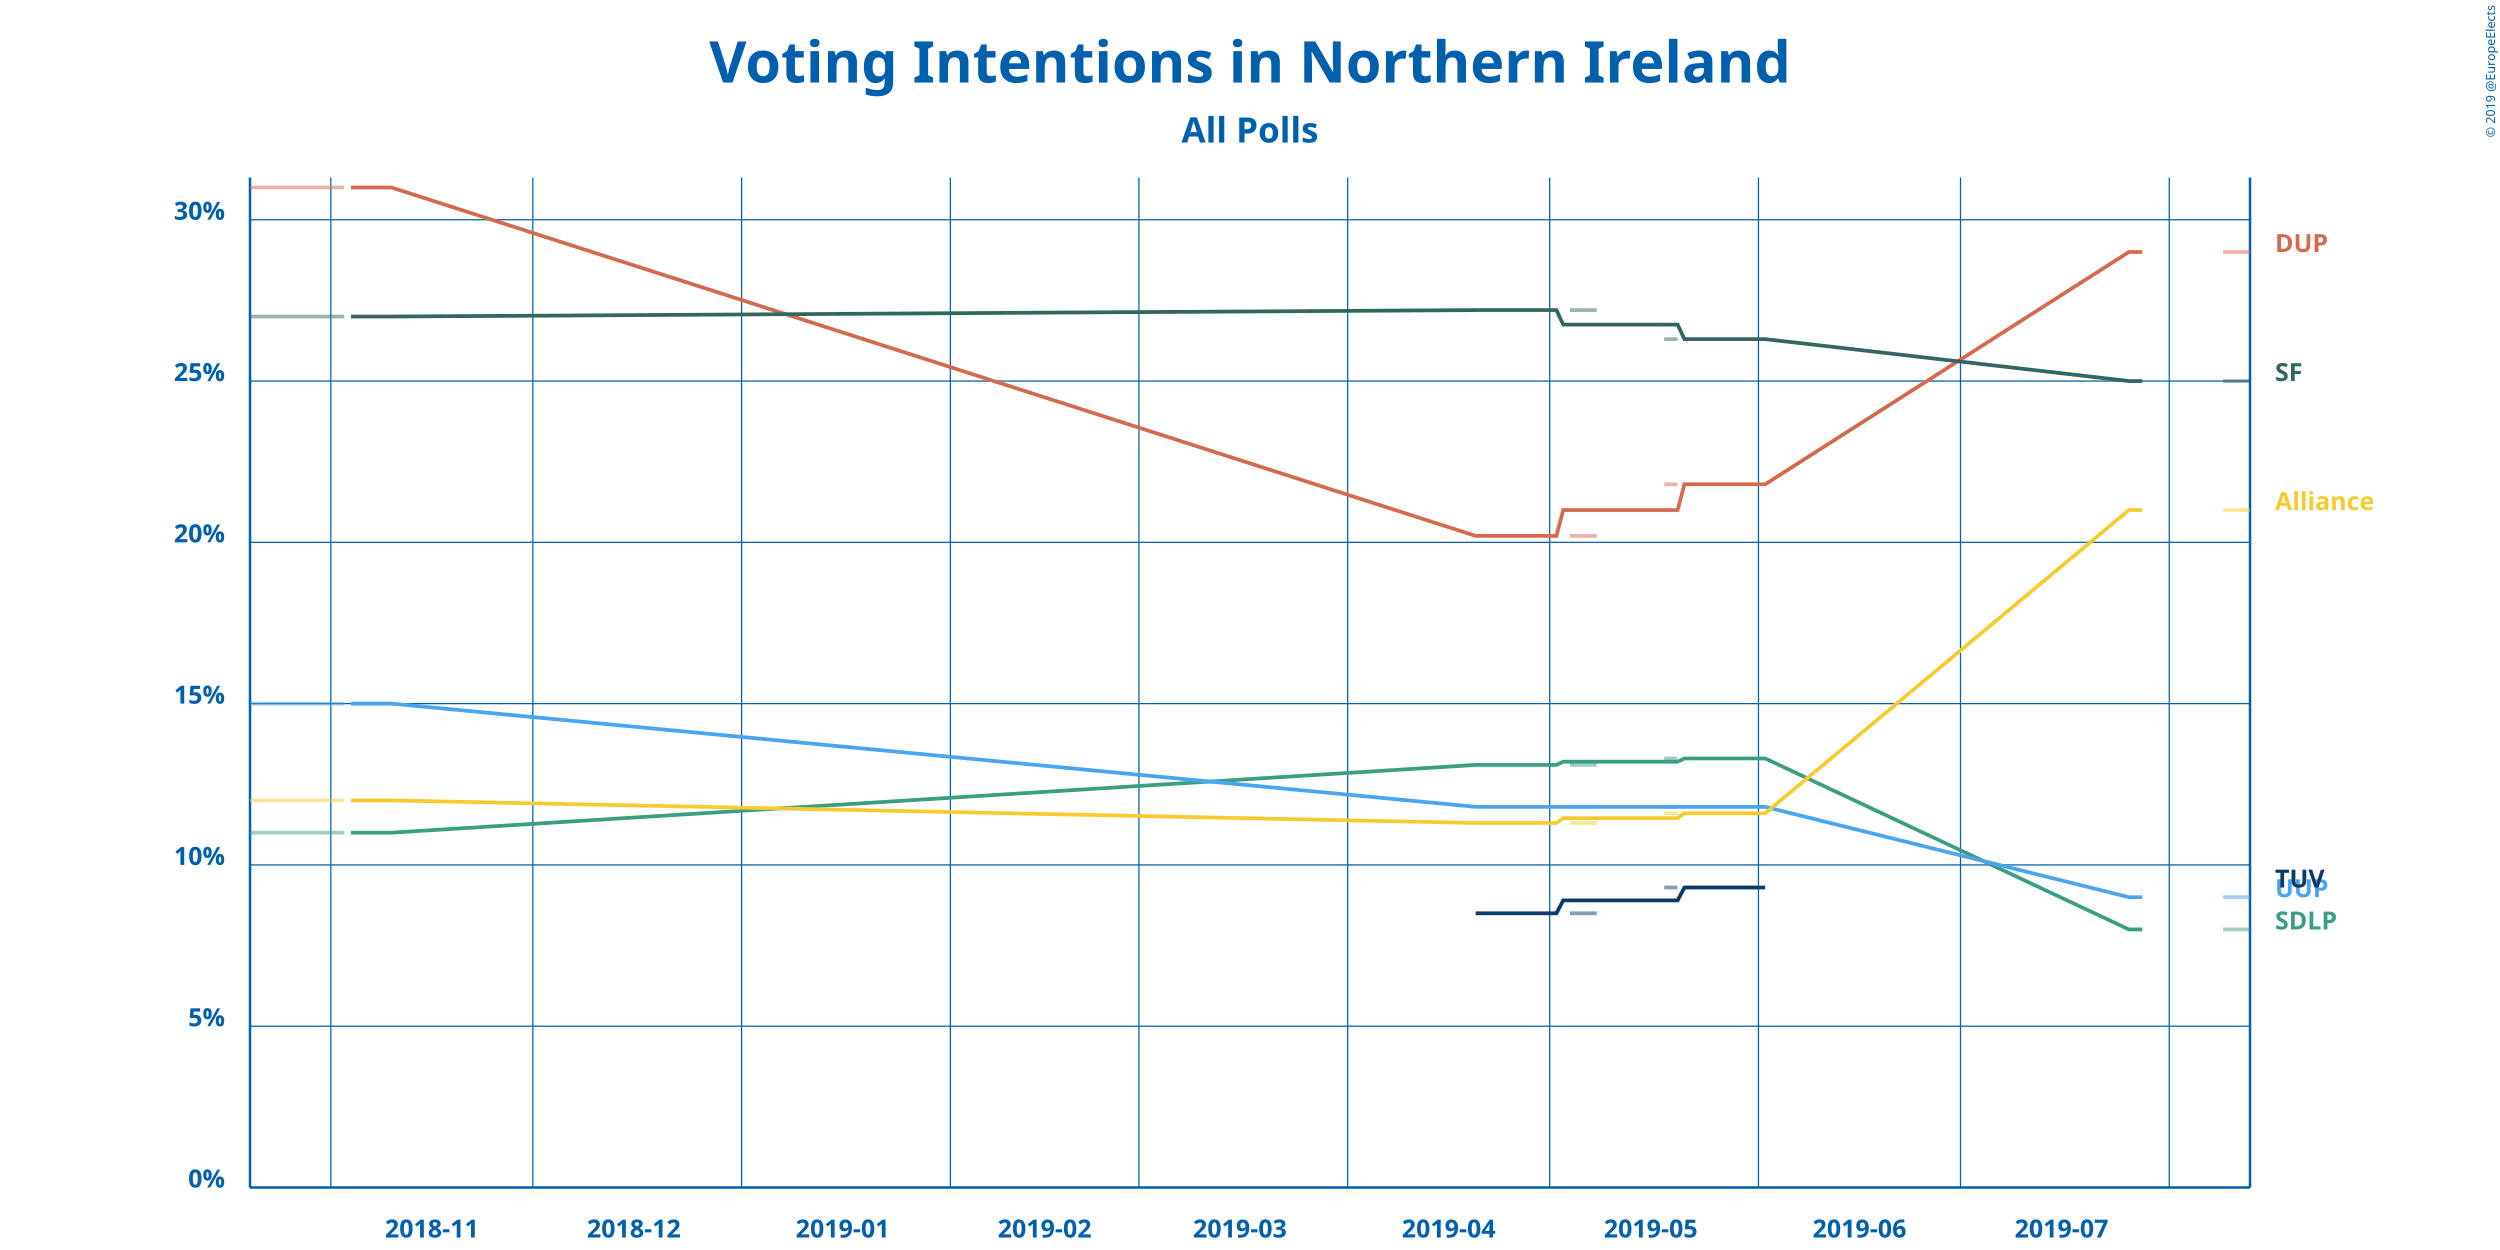
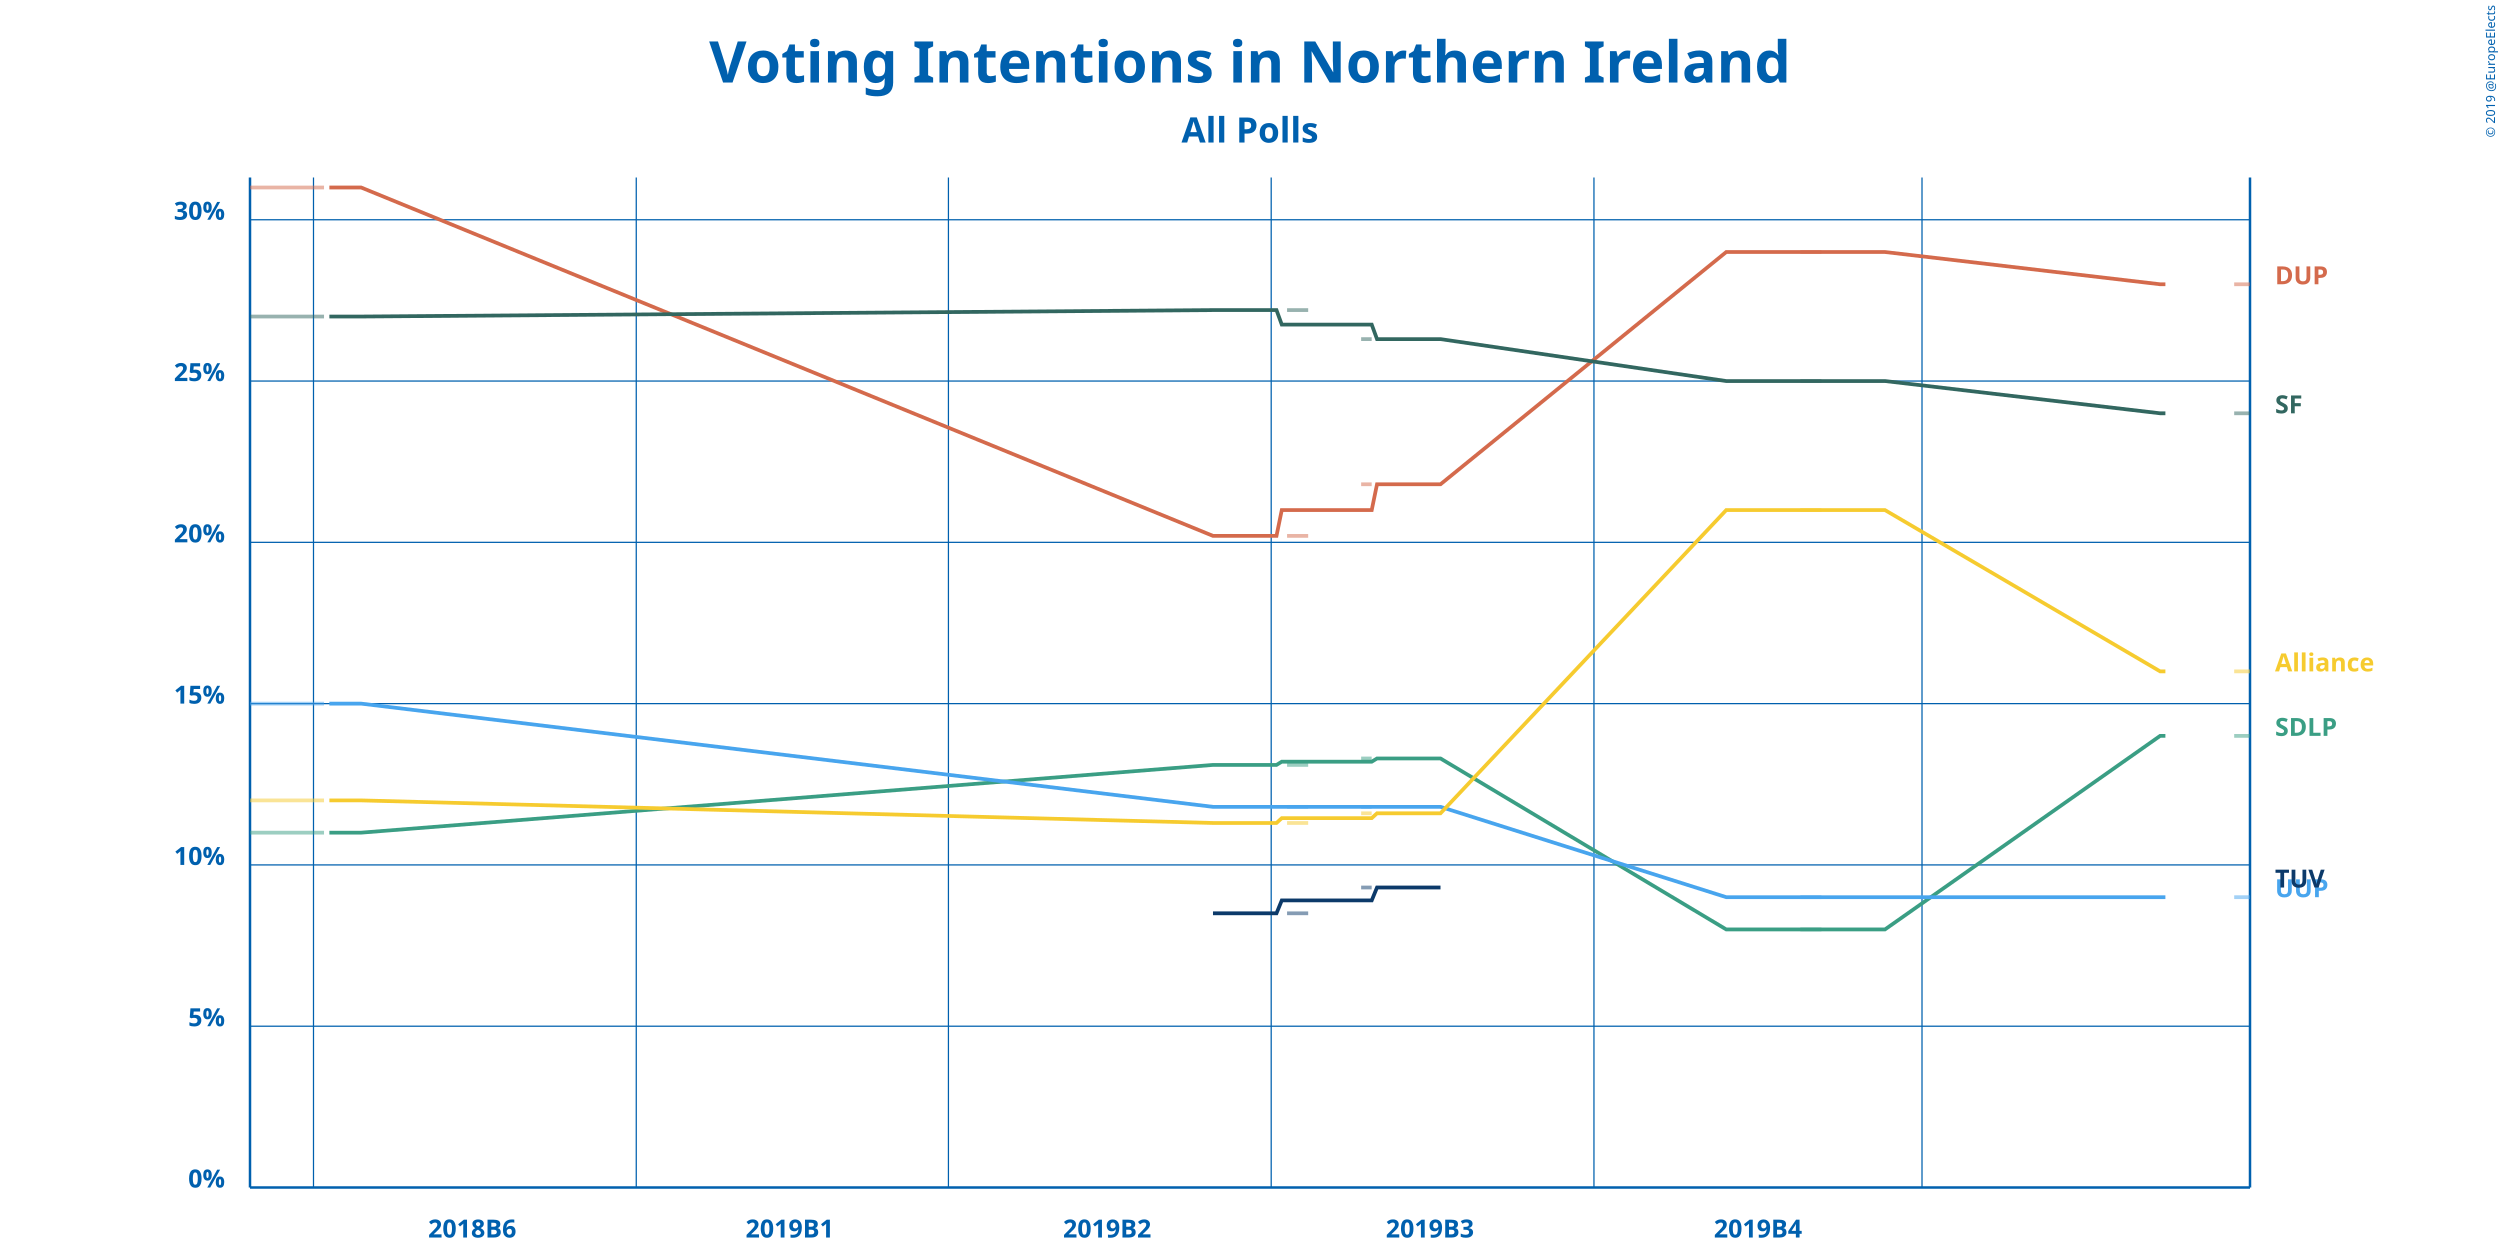
<svg HEIGHT="1000" WIDTH="2000">
  <rect fill="#FFFFFF" height="1000" stroke="none" width="2000" x="0" y="0" />
  <text fill="#0060AE" font-family="'Advent Pro'" font-size="46px" font-style="normal" font-weight="bold" text-align="center" text-anchor="middle" x="1000" y="66">Voting Intentions in Northern Ireland</text>
  <text fill="#0060AE" font-family="'Advent Pro'" font-size="28px" font-style="normal" font-weight="bold" text-align="center" text-anchor="middle" x="1000" y="114">All Polls</text>
  <text fill="#0060AE" font-family="'Advent Pro'" font-size="10px" font-style="normal" font-weight="normal" text-align="center" text-anchor="end" transform="rotate(270)" x="-4" y="1996">© 2019 @EuropeElects</text>
  <g>
    <g>
      <line stroke="#0060AE" stroke-width="2" x1="200.0" x2="1800.0" y1="950.0" y2="950.0" />
      <text fill="#0060AE" font-family="'Advent Pro'" font-size="20px" font-style="normal" font-weight="bold" text-align="center" text-anchor="end" x="180.0" y="950.0">0%</text>
      <line stroke="#0060AE" stroke-width="2" x1="200.0" x2="200.0" y1="950.0" y2="142.0" />
      <line stroke="#0060AE" stroke-width="2" x1="1800.0" x2="1800.0" y1="950.0" y2="142.0" />
-       <line stroke="#0060AE" stroke-width="1" x1="264.649" x2="264.649" y1="950.0" y2="142.0" />
-       <text fill="#0060AE" font-family="'Advent Pro'" font-size="20px" font-style="normal" font-weight="bold" text-align="center" text-anchor="middle" x="345.459" y="990.0">2018-11</text>
-       <line stroke="#0060AE" stroke-width="1" x1="426.27" x2="426.27" y1="950.0" y2="142.0" />
-       <text fill="#0060AE" font-family="'Advent Pro'" font-size="20px" font-style="normal" font-weight="bold" text-align="center" text-anchor="middle" x="507.081" y="990.0">2018-12</text>
-       <line stroke="#0060AE" stroke-width="1" x1="593.279" x2="593.279" y1="950.0" y2="142.0" />
-       <text fill="#0060AE" font-family="'Advent Pro'" font-size="20px" font-style="normal" font-weight="bold" text-align="center" text-anchor="middle" x="674.09" y="990.0">2019-01</text>
-       <line stroke="#0060AE" stroke-width="1" x1="760.288" x2="760.288" y1="950.0" y2="142.0" />
-       <text fill="#0060AE" font-family="'Advent Pro'" font-size="20px" font-style="normal" font-weight="bold" text-align="center" text-anchor="middle" x="835.712" y="990.0">2019-02</text>
-       <line stroke="#0060AE" stroke-width="1" x1="911.135" x2="911.135" y1="950.0" y2="142.0" />
-       <text fill="#0060AE" font-family="'Advent Pro'" font-size="20px" font-style="normal" font-weight="bold" text-align="center" text-anchor="middle" x="991.946" y="990.0">2019-03</text>
-       <line stroke="#0060AE" stroke-width="1" x1="1078.144" x2="1078.144" y1="950.0" y2="142.0" />
-       <text fill="#0060AE" font-family="'Advent Pro'" font-size="20px" font-style="normal" font-weight="bold" text-align="center" text-anchor="middle" x="1158.955" y="990.0">2019-04</text>
-       <line stroke="#0060AE" stroke-width="1" x1="1239.766" x2="1239.766" y1="950.0" y2="142.0" />
-       <text fill="#0060AE" font-family="'Advent Pro'" font-size="20px" font-style="normal" font-weight="bold" text-align="center" text-anchor="middle" x="1320.576" y="990.0">2019-05</text>
-       <line stroke="#0060AE" stroke-width="1" x1="1406.775" x2="1406.775" y1="950.0" y2="142.0" />
-       <text fill="#0060AE" font-family="'Advent Pro'" font-size="20px" font-style="normal" font-weight="bold" text-align="center" text-anchor="middle" x="1487.585" y="990.0">2019-06</text>
-       <line stroke="#0060AE" stroke-width="1" x1="1568.396" x2="1568.396" y1="950.0" y2="142.0" />
-       <text fill="#0060AE" font-family="'Advent Pro'" font-size="20px" font-style="normal" font-weight="bold" text-align="center" text-anchor="middle" x="1649.207" y="990.0">2019-07</text>
-       <line stroke="#0060AE" stroke-width="1" x1="1735.405" x2="1735.405" y1="950.0" y2="142.0" />
+       <line stroke="#0060AE" stroke-width="1" x1="250.795" x2="250.795" y1="950.0" y2="142.0" />
+       <text fill="#0060AE" font-family="'Advent Pro'" font-size="20px" font-style="normal" font-weight="bold" text-align="center" text-anchor="middle" x="377.782" y="990.0">2018B6</text>
+       <line stroke="#0060AE" stroke-width="1" x1="509.003" x2="509.003" y1="950.0" y2="142.0" />
+       <text fill="#0060AE" font-family="'Advent Pro'" font-size="20px" font-style="normal" font-weight="bold" text-align="center" text-anchor="middle" x="631.757" y="990.0">2019B1</text>
+       <line stroke="#0060AE" stroke-width="1" x1="758.745" x2="758.745" y1="950.0" y2="142.0" />
+       <text fill="#0060AE" font-family="'Advent Pro'" font-size="20px" font-style="normal" font-weight="bold" text-align="center" text-anchor="middle" x="885.732" y="990.0">2019B2</text>
+       <line stroke="#0060AE" stroke-width="1" x1="1016.953" x2="1016.953" y1="950.0" y2="142.0" />
+       <text fill="#0060AE" font-family="'Advent Pro'" font-size="20px" font-style="normal" font-weight="bold" text-align="center" text-anchor="middle" x="1143.94" y="990.0">2019B3</text>
+       <line stroke="#0060AE" stroke-width="1" x1="1275.161" x2="1275.161" y1="950.0" y2="142.0" />
+       <text fill="#0060AE" font-family="'Advent Pro'" font-size="20px" font-style="normal" font-weight="bold" text-align="center" text-anchor="middle" x="1406.381" y="990.0">2019B4</text>
+       <line stroke="#0060AE" stroke-width="1" x1="1537.602" x2="1537.602" y1="950.0" y2="142.0" />
      <line stroke="#0060AE" stroke-width="1" x1="200.0" x2="1800.0" y1="820.968" y2="820.968" />
      <text fill="#0060AE" font-family="'Advent Pro'" font-size="20px" font-style="normal" font-weight="bold" text-align="center" text-anchor="end" x="180.0" y="820.968">5%</text>
      <line stroke="#0060AE" stroke-width="1" x1="200.0" x2="1800.0" y1="691.935" y2="691.935" />
      <text fill="#0060AE" font-family="'Advent Pro'" font-size="20px" font-style="normal" font-weight="bold" text-align="center" text-anchor="end" x="180.0" y="691.935">10%</text>
      <line stroke="#0060AE" stroke-width="1" x1="200.0" x2="1800.0" y1="562.903" y2="562.903" />
      <text fill="#0060AE" font-family="'Advent Pro'" font-size="20px" font-style="normal" font-weight="bold" text-align="center" text-anchor="end" x="180.0" y="562.903">15%</text>
      <line stroke="#0060AE" stroke-width="1" x1="200.0" x2="1800.0" y1="433.871" y2="433.871" />
      <text fill="#0060AE" font-family="'Advent Pro'" font-size="20px" font-style="normal" font-weight="bold" text-align="center" text-anchor="end" x="180.0" y="433.871">20%</text>
      <line stroke="#0060AE" stroke-width="1" x1="200.0" x2="1800.0" y1="304.839" y2="304.839" />
      <text fill="#0060AE" font-family="'Advent Pro'" font-size="20px" font-style="normal" font-weight="bold" text-align="center" text-anchor="end" x="180.0" y="304.839">25%</text>
      <line stroke="#0060AE" stroke-width="1" x1="200.0" x2="1800.0" y1="175.806" y2="175.806" />
      <text fill="#0060AE" font-family="'Advent Pro'" font-size="20px" font-style="normal" font-weight="bold" text-align="center" text-anchor="end" x="180.0" y="175.806">30%</text>
    </g>
    <g>
-       <line stroke="#D46A4C" stroke-opacity="0.5" stroke-width="3" x1="1778.504" x2="1800.0" y1="201.613" y2="201.613" />
-       <line stroke="#326760" stroke-opacity="0.5" stroke-width="3" x1="1778.504" x2="1800.0" y1="304.839" y2="304.839" />
-       <line stroke="#3A9E84" stroke-opacity="0.5" stroke-width="3" x1="1778.504" x2="1800.0" y1="743.548" y2="743.548" />
-       <line stroke="#48A5EE" stroke-opacity="0.5" stroke-width="3" x1="1778.504" x2="1800.0" y1="717.742" y2="717.742" />
-       <line stroke="#F6CB2F" stroke-opacity="0.5" stroke-width="3" x1="1778.504" x2="1800.0" y1="408.065" y2="408.065" />
-       <line stroke-opacity="0.5" stroke-width="3" x1="1778.504" x2="1800.0" y1="743.548" y2="743.548" />
-       <line stroke="#D46A4C" stroke-opacity="0.5" stroke-width="3" x1="1331.351" x2="1342.072" y1="387.419" y2="387.419" />
-       <line stroke="#326760" stroke-opacity="0.5" stroke-width="3" x1="1331.351" x2="1342.072" y1="271.29" y2="271.29" />
-       <line stroke="#3A9E84" stroke-opacity="0.5" stroke-width="3" x1="1331.351" x2="1342.072" y1="606.774" y2="606.774" />
-       <line stroke="#48A5EE" stroke-opacity="0.5" stroke-width="3" x1="1331.351" x2="1342.072" y1="645.484" y2="645.484" />
-       <line stroke="#F6CB2F" stroke-opacity="0.5" stroke-width="3" x1="1331.351" x2="1342.072" y1="650.645" y2="650.645" />
-       <line stroke="#0C3A6A" stroke-opacity="0.5" stroke-width="3" x1="1331.351" x2="1342.072" y1="710.0" y2="710.0" />
-       <line stroke-opacity="0.5" stroke-width="3" x1="1331.351" x2="1342.072" y1="761.613" y2="761.613" />
-       <line stroke="#D46A4C" stroke-opacity="0.5" stroke-width="3" x1="1255.928" x2="1277.423" y1="428.71" y2="428.71" />
-       <line stroke="#326760" stroke-opacity="0.5" stroke-width="3" x1="1255.928" x2="1277.423" y1="248.065" y2="248.065" />
-       <line stroke="#3A9E84" stroke-opacity="0.5" stroke-width="3" x1="1255.928" x2="1277.423" y1="611.935" y2="611.935" />
-       <line stroke="#48A5EE" stroke-opacity="0.5" stroke-width="3" x1="1255.928" x2="1277.423" y1="645.484" y2="645.484" />
-       <line stroke="#F6CB2F" stroke-opacity="0.5" stroke-width="3" x1="1255.928" x2="1277.423" y1="658.387" y2="658.387" />
-       <line stroke="#0C3A6A" stroke-opacity="0.5" stroke-width="3" x1="1255.928" x2="1277.423" y1="730.645" y2="730.645" />
-       <line stroke-opacity="0.5" stroke-width="3" x1="1255.928" x2="1277.423" y1="746.129" y2="746.129" />
-       <line stroke="#D46A4C" stroke-opacity="0.5" stroke-width="3" x1="200.0" x2="275.37" y1="150.0" y2="150.0" />
-       <line stroke="#326760" stroke-opacity="0.5" stroke-width="3" x1="200.0" x2="275.37" y1="253.226" y2="253.226" />
-       <line stroke="#3A9E84" stroke-opacity="0.5" stroke-width="3" x1="200.0" x2="275.37" y1="666.129" y2="666.129" />
-       <line stroke="#48A5EE" stroke-opacity="0.5" stroke-width="3" x1="200.0" x2="275.37" y1="562.903" y2="562.903" />
-       <line stroke="#F6CB2F" stroke-opacity="0.5" stroke-width="3" x1="200.0" x2="275.37" y1="640.323" y2="640.323" />
-       <line stroke-opacity="0.5" stroke-width="3" x1="200.0" x2="275.37" y1="846.774" y2="846.774" />
+       <line stroke="#D46A4C" stroke-opacity="0.5" stroke-width="3" x1="1787.344" x2="1800.0" y1="227.419" y2="227.419" />
+       <line stroke="#326760" stroke-opacity="0.5" stroke-width="3" x1="1787.344" x2="1800.0" y1="330.645" y2="330.645" />
+       <line stroke="#3A9E84" stroke-opacity="0.5" stroke-width="3" x1="1787.344" x2="1800.0" y1="588.71" y2="588.71" />
+       <line stroke="#48A5EE" stroke-opacity="0.5" stroke-width="3" x1="1787.344" x2="1800.0" y1="717.742" y2="717.742" />
+       <line stroke="#F6CB2F" stroke-opacity="0.5" stroke-width="3" x1="1787.344" x2="1800.0" y1="537.097" y2="537.097" />
+       <line stroke-opacity="0.5" stroke-width="3" x1="1787.344" x2="1800.0" y1="717.742" y2="717.742" />
+       <line stroke="#D46A4C" stroke-opacity="0.5" stroke-width="3" x1="1440.244" x2="1457.134" y1="201.613" y2="201.613" />
+       <line stroke="#326760" stroke-opacity="0.5" stroke-width="3" x1="1440.244" x2="1457.134" y1="304.839" y2="304.839" />
+       <line stroke="#3A9E84" stroke-opacity="0.5" stroke-width="3" x1="1440.244" x2="1457.134" y1="743.548" y2="743.548" />
+       <line stroke="#48A5EE" stroke-opacity="0.5" stroke-width="3" x1="1440.244" x2="1457.134" y1="717.742" y2="717.742" />
+       <line stroke="#F6CB2F" stroke-opacity="0.5" stroke-width="3" x1="1440.244" x2="1457.134" y1="408.065" y2="408.065" />
+       <line stroke-opacity="0.5" stroke-width="3" x1="1440.244" x2="1457.134" y1="743.548" y2="743.548" />
+       <line stroke="#D46A4C" stroke-opacity="0.5" stroke-width="3" x1="1088.912" x2="1097.336" y1="387.419" y2="387.419" />
+       <line stroke="#326760" stroke-opacity="0.5" stroke-width="3" x1="1088.912" x2="1097.336" y1="271.29" y2="271.29" />
+       <line stroke="#3A9E84" stroke-opacity="0.5" stroke-width="3" x1="1088.912" x2="1097.336" y1="606.774" y2="606.774" />
+       <line stroke="#48A5EE" stroke-opacity="0.5" stroke-width="3" x1="1088.912" x2="1097.336" y1="645.484" y2="645.484" />
+       <line stroke="#F6CB2F" stroke-opacity="0.5" stroke-width="3" x1="1088.912" x2="1097.336" y1="650.645" y2="650.645" />
+       <line stroke="#0C3A6A" stroke-opacity="0.5" stroke-width="3" x1="1088.912" x2="1097.336" y1="710.0" y2="710.0" />
+       <line stroke-opacity="0.5" stroke-width="3" x1="1088.912" x2="1097.336" y1="761.613" y2="761.613" />
+       <line stroke="#D46A4C" stroke-opacity="0.5" stroke-width="3" x1="1029.652" x2="1046.541" y1="428.71" y2="428.71" />
+       <line stroke="#326760" stroke-opacity="0.5" stroke-width="3" x1="1029.652" x2="1046.541" y1="248.065" y2="248.065" />
+       <line stroke="#3A9E84" stroke-opacity="0.5" stroke-width="3" x1="1029.652" x2="1046.541" y1="611.935" y2="611.935" />
+       <line stroke="#48A5EE" stroke-opacity="0.5" stroke-width="3" x1="1029.652" x2="1046.541" y1="645.484" y2="645.484" />
+       <line stroke="#F6CB2F" stroke-opacity="0.5" stroke-width="3" x1="1029.652" x2="1046.541" y1="658.387" y2="658.387" />
+       <line stroke="#0C3A6A" stroke-opacity="0.5" stroke-width="3" x1="1029.652" x2="1046.541" y1="730.645" y2="730.645" />
+       <line stroke-opacity="0.5" stroke-width="3" x1="1029.652" x2="1046.541" y1="746.129" y2="746.129" />
+       <line stroke="#D46A4C" stroke-opacity="0.5" stroke-width="3" x1="200.0" x2="259.218" y1="150.0" y2="150.0" />
+       <line stroke="#326760" stroke-opacity="0.5" stroke-width="3" x1="200.0" x2="259.218" y1="253.226" y2="253.226" />
+       <line stroke="#3A9E84" stroke-opacity="0.5" stroke-width="3" x1="200.0" x2="259.218" y1="666.129" y2="666.129" />
+       <line stroke="#48A5EE" stroke-opacity="0.5" stroke-width="3" x1="200.0" x2="259.218" y1="562.903" y2="562.903" />
+       <line stroke="#F6CB2F" stroke-opacity="0.5" stroke-width="3" x1="200.0" x2="259.218" y1="640.323" y2="640.323" />
+       <line stroke-opacity="0.5" stroke-width="3" x1="200.0" x2="259.218" y1="846.774" y2="846.774" />
    </g>
    <g>
-       <polyline fill="none" points="280.811,150.0 286.198,150.0 291.586,150.0 296.973,150.0 302.36,150.0 307.748,150.0 313.135,150.0                                                                                                                                                                 1180.504,428.71 1185.892,428.71 1191.279,428.71 1196.667,428.71 1202.054,428.71 1207.441,428.71 1212.829,428.71 1218.216,428.71 1223.603,428.71 1228.991,428.71 1234.378,428.71 1239.766,428.71 1245.153,428.71 1250.54,408.065 1255.928,408.065 1261.315,408.065 1266.703,408.065 1272.09,408.065 1277.477,408.065 1282.865,408.065 1288.252,408.065 1293.64,408.065 1299.027,408.065 1304.414,408.065 1309.802,408.065 1315.189,408.065 1320.576,408.065 1325.964,408.065 1331.351,408.065 1336.739,408.065 1342.126,408.065 1347.513,387.419 1352.901,387.419 1358.288,387.419 1363.676,387.419 1369.063,387.419 1374.45,387.419 1379.838,387.419 1385.225,387.419 1390.612,387.419 1396,387.419 1401.387,387.419 1406.775,387.419 1412.162,387.419                                                      1703.081,201.613 1708.468,201.613 1713.856,201.613" stroke="#D46A4C" stroke-width="3" />
-       <text fill="#D46A4C" font-family="'Advent Pro'" font-size="20px" font-style="normal" font-weight="bold" text-align="center" text-anchor="start" x="1820.0" y="201.613">DUP</text>
-       <polyline fill="none" points="280.811,253.226 286.198,253.226 291.586,253.226 296.973,253.226 302.36,253.226 307.748,253.226 313.135,253.226                                                                                                                                                                 1180.504,248.065 1185.892,248.065 1191.279,248.065 1196.667,248.065 1202.054,248.065 1207.441,248.065 1212.829,248.065 1218.216,248.065 1223.603,248.065 1228.991,248.065 1234.378,248.065 1239.766,248.065 1245.153,248.065 1250.54,259.677 1255.928,259.677 1261.315,259.677 1266.703,259.677 1272.09,259.677 1277.477,259.677 1282.865,259.677 1288.252,259.677 1293.64,259.677 1299.027,259.677 1304.414,259.677 1309.802,259.677 1315.189,259.677 1320.576,259.677 1325.964,259.677 1331.351,259.677 1336.739,259.677 1342.126,259.677 1347.513,271.29 1352.901,271.29 1358.288,271.29 1363.676,271.29 1369.063,271.29 1374.45,271.29 1379.838,271.29 1385.225,271.29 1390.612,271.29 1396,271.29 1401.387,271.29 1406.775,271.29 1412.162,271.29                                                      1703.081,304.839 1708.468,304.839 1713.856,304.839" stroke="#326760" stroke-width="3" />
-       <text fill="#326760" font-family="'Advent Pro'" font-size="20px" font-style="normal" font-weight="bold" text-align="center" text-anchor="start" x="1820.0" y="304.839">SF</text>
-       <polyline fill="none" points="280.811,666.129 286.198,666.129 291.586,666.129 296.973,666.129 302.36,666.129 307.748,666.129 313.135,666.129                                                                                                                                                                 1180.504,611.935 1185.892,611.935 1191.279,611.935 1196.667,611.935 1202.054,611.935 1207.441,611.935 1212.829,611.935 1218.216,611.935 1223.603,611.935 1228.991,611.935 1234.378,611.935 1239.766,611.935 1245.153,611.935 1250.54,609.355 1255.928,609.355 1261.315,609.355 1266.703,609.355 1272.09,609.355 1277.477,609.355 1282.865,609.355 1288.252,609.355 1293.64,609.355 1299.027,609.355 1304.414,609.355 1309.802,609.355 1315.189,609.355 1320.576,609.355 1325.964,609.355 1331.351,609.355 1336.739,609.355 1342.126,609.355 1347.513,606.774 1352.901,606.774 1358.288,606.774 1363.676,606.774 1369.063,606.774 1374.45,606.774 1379.838,606.774 1385.225,606.774 1390.612,606.774 1396,606.774 1401.387,606.774 1406.775,606.774 1412.162,606.774                                                      1703.081,743.548 1708.468,743.548 1713.856,743.548" stroke="#3A9E84" stroke-width="3" />
-       <text fill="#3A9E84" font-family="'Advent Pro'" font-size="20px" font-style="normal" font-weight="bold" text-align="center" text-anchor="start" x="1820.0" y="743.548">SDLP</text>
-       <polyline fill="none" points="280.811,562.903 286.198,562.903 291.586,562.903 296.973,562.903 302.36,562.903 307.748,562.903 313.135,562.903                                                                                                                                                                 1180.504,645.484 1185.892,645.484 1191.279,645.484 1196.667,645.484 1202.054,645.484 1207.441,645.484 1212.829,645.484 1218.216,645.484 1223.603,645.484 1228.991,645.484 1234.378,645.484 1239.766,645.484 1245.153,645.484 1250.54,645.484 1255.928,645.484 1261.315,645.484 1266.703,645.484 1272.09,645.484 1277.477,645.484 1282.865,645.484 1288.252,645.484 1293.64,645.484 1299.027,645.484 1304.414,645.484 1309.802,645.484 1315.189,645.484 1320.576,645.484 1325.964,645.484 1331.351,645.484 1336.739,645.484 1342.126,645.484 1347.513,645.484 1352.901,645.484 1358.288,645.484 1363.676,645.484 1369.063,645.484 1374.45,645.484 1379.838,645.484 1385.225,645.484 1390.612,645.484 1396,645.484 1401.387,645.484 1406.775,645.484 1412.162,645.484                                                      1703.081,717.742 1708.468,717.742 1713.856,717.742" stroke="#48A5EE" stroke-width="3" />
+       <polyline fill="none" points="263.494,150.0 267.727,150.0 271.96,150.0 276.192,150.0 280.425,150.0 284.658,150.0 288.891,150.0                                                                                                                                                                 970.391,428.71 974.624,428.71 978.857,428.71 983.089,428.71 987.322,428.71 991.555,428.71 995.788,428.71 1000.021,428.71 1004.254,428.71 1008.487,428.71 1012.72,428.71 1016.953,428.71 1021.186,428.71 1025.419,408.065 1029.652,408.065 1033.884,408.065 1038.117,408.065 1042.35,408.065 1046.583,408.065 1050.816,408.065 1055.049,408.065 1059.282,408.065 1063.515,408.065 1067.748,408.065 1071.981,408.065 1076.214,408.065 1080.447,408.065 1084.679,408.065 1088.912,408.065 1093.145,408.065 1097.378,408.065 1101.611,387.419 1105.844,387.419 1110.077,387.419 1114.31,387.419 1118.543,387.419 1122.776,387.419 1127.009,387.419 1131.242,387.419 1135.474,387.419 1139.707,387.419 1143.94,387.419 1148.173,387.419 1152.406,387.419                                                      1380.984,201.613 1385.217,201.613 1389.449,201.613 1393.682,201.613 1397.915,201.613 1402.148,201.613 1406.381,201.613 1410.614,201.613 1414.847,201.613 1419.08,201.613 1423.313,201.613 1427.546,201.613 1431.779,201.613 1436.012,201.613 1440.244,201.613 1444.477,201.613 1448.71,201.613 1452.943,201.613 1457.176,201.613 1461.409,201.613 1465.642,201.613 1469.875,201.613 1474.108,201.613 1478.341,201.613 1482.574,201.613 1486.807,201.613 1491.039,201.613 1495.272,201.613 1499.505,201.613 1503.738,201.613 1507.971,201.613                                                    1728.083,227.419 1732.316,227.419" stroke="#D46A4C" stroke-width="3" />
+       <text fill="#D46A4C" font-family="'Advent Pro'" font-size="20px" font-style="normal" font-weight="bold" text-align="center" text-anchor="start" x="1820.0" y="227.419">DUP</text>
+       <polyline fill="none" points="263.494,253.226 267.727,253.226 271.96,253.226 276.192,253.226 280.425,253.226 284.658,253.226 288.891,253.226                                                                                                                                                                 970.391,248.065 974.624,248.065 978.857,248.065 983.089,248.065 987.322,248.065 991.555,248.065 995.788,248.065 1000.021,248.065 1004.254,248.065 1008.487,248.065 1012.72,248.065 1016.953,248.065 1021.186,248.065 1025.419,259.677 1029.652,259.677 1033.884,259.677 1038.117,259.677 1042.35,259.677 1046.583,259.677 1050.816,259.677 1055.049,259.677 1059.282,259.677 1063.515,259.677 1067.748,259.677 1071.981,259.677 1076.214,259.677 1080.447,259.677 1084.679,259.677 1088.912,259.677 1093.145,259.677 1097.378,259.677 1101.611,271.29 1105.844,271.29 1110.077,271.29 1114.31,271.29 1118.543,271.29 1122.776,271.29 1127.009,271.29 1131.242,271.29 1135.474,271.29 1139.707,271.29 1143.94,271.29 1148.173,271.29 1152.406,271.29                                                      1380.984,304.839 1385.217,304.839 1389.449,304.839 1393.682,304.839 1397.915,304.839 1402.148,304.839 1406.381,304.839 1410.614,304.839 1414.847,304.839 1419.08,304.839 1423.313,304.839 1427.546,304.839 1431.779,304.839 1436.012,304.839 1440.244,304.839 1444.477,304.839 1448.71,304.839 1452.943,304.839 1457.176,304.839 1461.409,304.839 1465.642,304.839 1469.875,304.839 1474.108,304.839 1478.341,304.839 1482.574,304.839 1486.807,304.839 1491.039,304.839 1495.272,304.839 1499.505,304.839 1503.738,304.839 1507.971,304.839                                                    1728.083,330.645 1732.316,330.645" stroke="#326760" stroke-width="3" />
+       <text fill="#326760" font-family="'Advent Pro'" font-size="20px" font-style="normal" font-weight="bold" text-align="center" text-anchor="start" x="1820.0" y="330.645">SF</text>
+       <polyline fill="none" points="263.494,666.129 267.727,666.129 271.96,666.129 276.192,666.129 280.425,666.129 284.658,666.129 288.891,666.129                                                                                                                                                                 970.391,611.935 974.624,611.935 978.857,611.935 983.089,611.935 987.322,611.935 991.555,611.935 995.788,611.935 1000.021,611.935 1004.254,611.935 1008.487,611.935 1012.72,611.935 1016.953,611.935 1021.186,611.935 1025.419,609.355 1029.652,609.355 1033.884,609.355 1038.117,609.355 1042.35,609.355 1046.583,609.355 1050.816,609.355 1055.049,609.355 1059.282,609.355 1063.515,609.355 1067.748,609.355 1071.981,609.355 1076.214,609.355 1080.447,609.355 1084.679,609.355 1088.912,609.355 1093.145,609.355 1097.378,609.355 1101.611,606.774 1105.844,606.774 1110.077,606.774 1114.31,606.774 1118.543,606.774 1122.776,606.774 1127.009,606.774 1131.242,606.774 1135.474,606.774 1139.707,606.774 1143.94,606.774 1148.173,606.774 1152.406,606.774                                                      1380.984,743.548 1385.217,743.548 1389.449,743.548 1393.682,743.548 1397.915,743.548 1402.148,743.548 1406.381,743.548 1410.614,743.548 1414.847,743.548 1419.08,743.548 1423.313,743.548 1427.546,743.548 1431.779,743.548 1436.012,743.548 1440.244,743.548 1444.477,743.548 1448.71,743.548 1452.943,743.548 1457.176,743.548 1461.409,743.548 1465.642,743.548 1469.875,743.548 1474.108,743.548 1478.341,743.548 1482.574,743.548 1486.807,743.548 1491.039,743.548 1495.272,743.548 1499.505,743.548 1503.738,743.548 1507.971,743.548                                                    1728.083,588.71 1732.316,588.71" stroke="#3A9E84" stroke-width="3" />
+       <text fill="#3A9E84" font-family="'Advent Pro'" font-size="20px" font-style="normal" font-weight="bold" text-align="center" text-anchor="start" x="1820.0" y="588.71">SDLP</text>
+       <polyline fill="none" points="263.494,562.903 267.727,562.903 271.96,562.903 276.192,562.903 280.425,562.903 284.658,562.903 288.891,562.903                                                                                                                                                                 970.391,645.484 974.624,645.484 978.857,645.484 983.089,645.484 987.322,645.484 991.555,645.484 995.788,645.484 1000.021,645.484 1004.254,645.484 1008.487,645.484 1012.72,645.484 1016.953,645.484 1021.186,645.484 1025.419,645.484 1029.652,645.484 1033.884,645.484 1038.117,645.484 1042.35,645.484 1046.583,645.484 1050.816,645.484 1055.049,645.484 1059.282,645.484 1063.515,645.484 1067.748,645.484 1071.981,645.484 1076.214,645.484 1080.447,645.484 1084.679,645.484 1088.912,645.484 1093.145,645.484 1097.378,645.484 1101.611,645.484 1105.844,645.484 1110.077,645.484 1114.31,645.484 1118.543,645.484 1122.776,645.484 1127.009,645.484 1131.242,645.484 1135.474,645.484 1139.707,645.484 1143.94,645.484 1148.173,645.484 1152.406,645.484                                                      1380.984,717.742 1385.217,717.742 1389.449,717.742 1393.682,717.742 1397.915,717.742 1402.148,717.742 1406.381,717.742 1410.614,717.742 1414.847,717.742 1419.08,717.742 1423.313,717.742 1427.546,717.742 1431.779,717.742 1436.012,717.742 1440.244,717.742 1444.477,717.742 1448.71,717.742 1452.943,717.742 1457.176,717.742 1461.409,717.742 1465.642,717.742 1469.875,717.742 1474.108,717.742 1478.341,717.742 1482.574,717.742 1486.807,717.742 1491.039,717.742 1495.272,717.742 1499.505,717.742 1503.738,717.742 1507.971,717.742                                                    1728.083,717.742 1732.316,717.742" stroke="#48A5EE" stroke-width="3" />
      <text fill="#48A5EE" font-family="'Advent Pro'" font-size="20px" font-style="normal" font-weight="bold" text-align="center" text-anchor="start" x="1820.0" y="717.742">UUP</text>
-       <polyline fill="none" points="280.811,640.323 286.198,640.323 291.586,640.323 296.973,640.323 302.36,640.323 307.748,640.323 313.135,640.323                                                                                                                                                                 1180.504,658.387 1185.892,658.387 1191.279,658.387 1196.667,658.387 1202.054,658.387 1207.441,658.387 1212.829,658.387 1218.216,658.387 1223.603,658.387 1228.991,658.387 1234.378,658.387 1239.766,658.387 1245.153,658.387 1250.54,654.516 1255.928,654.516 1261.315,654.516 1266.703,654.516 1272.09,654.516 1277.477,654.516 1282.865,654.516 1288.252,654.516 1293.64,654.516 1299.027,654.516 1304.414,654.516 1309.802,654.516 1315.189,654.516 1320.576,654.516 1325.964,654.516 1331.351,654.516 1336.739,654.516 1342.126,654.516 1347.513,650.645 1352.901,650.645 1358.288,650.645 1363.676,650.645 1369.063,650.645 1374.45,650.645 1379.838,650.645 1385.225,650.645 1390.612,650.645 1396,650.645 1401.387,650.645 1406.775,650.645 1412.162,650.645                                                      1703.081,408.065 1708.468,408.065 1713.856,408.065" stroke="#F6CB2F" stroke-width="3" />
-       <text fill="#F6CB2F" font-family="'Advent Pro'" font-size="20px" font-style="normal" font-weight="bold" text-align="center" text-anchor="start" x="1820.0" y="408.065">Alliance</text>
-       <polyline fill="none" points="                                                                                                                                                                       1180.504,730.645 1185.892,730.645 1191.279,730.645 1196.667,730.645 1202.054,730.645 1207.441,730.645 1212.829,730.645 1218.216,730.645 1223.603,730.645 1228.991,730.645 1234.378,730.645 1239.766,730.645 1245.153,730.645 1250.54,720.323 1255.928,720.323 1261.315,720.323 1266.703,720.323 1272.09,720.323 1277.477,720.323 1282.865,720.323 1288.252,720.323 1293.64,720.323 1299.027,720.323 1304.414,720.323 1309.802,720.323 1315.189,720.323 1320.576,720.323 1325.964,720.323 1331.351,720.323 1336.739,720.323 1342.126,720.323 1347.513,710.0 1352.901,710.0 1358.288,710.0 1363.676,710.0 1369.063,710.0 1374.45,710.0 1379.838,710.0 1385.225,710.0 1390.612,710.0 1396,710.0 1401.387,710.0 1406.775,710.0 1412.162,710.0" stroke="#0C3A6A" stroke-width="3" />
+       <polyline fill="none" points="263.494,640.323 267.727,640.323 271.96,640.323 276.192,640.323 280.425,640.323 284.658,640.323 288.891,640.323                                                                                                                                                                 970.391,658.387 974.624,658.387 978.857,658.387 983.089,658.387 987.322,658.387 991.555,658.387 995.788,658.387 1000.021,658.387 1004.254,658.387 1008.487,658.387 1012.72,658.387 1016.953,658.387 1021.186,658.387 1025.419,654.516 1029.652,654.516 1033.884,654.516 1038.117,654.516 1042.35,654.516 1046.583,654.516 1050.816,654.516 1055.049,654.516 1059.282,654.516 1063.515,654.516 1067.748,654.516 1071.981,654.516 1076.214,654.516 1080.447,654.516 1084.679,654.516 1088.912,654.516 1093.145,654.516 1097.378,654.516 1101.611,650.645 1105.844,650.645 1110.077,650.645 1114.31,650.645 1118.543,650.645 1122.776,650.645 1127.009,650.645 1131.242,650.645 1135.474,650.645 1139.707,650.645 1143.94,650.645 1148.173,650.645 1152.406,650.645                                                      1380.984,408.065 1385.217,408.065 1389.449,408.065 1393.682,408.065 1397.915,408.065 1402.148,408.065 1406.381,408.065 1410.614,408.065 1414.847,408.065 1419.08,408.065 1423.313,408.065 1427.546,408.065 1431.779,408.065 1436.012,408.065 1440.244,408.065 1444.477,408.065 1448.71,408.065 1452.943,408.065 1457.176,408.065 1461.409,408.065 1465.642,408.065 1469.875,408.065 1474.108,408.065 1478.341,408.065 1482.574,408.065 1486.807,408.065 1491.039,408.065 1495.272,408.065 1499.505,408.065 1503.738,408.065 1507.971,408.065                                                    1728.083,537.097 1732.316,537.097" stroke="#F6CB2F" stroke-width="3" />
+       <text fill="#F6CB2F" font-family="'Advent Pro'" font-size="20px" font-style="normal" font-weight="bold" text-align="center" text-anchor="start" x="1820.0" y="537.097">Alliance</text>
+       <polyline fill="none" points="                                                                                                                                                                       970.391,730.645 974.624,730.645 978.857,730.645 983.089,730.645 987.322,730.645 991.555,730.645 995.788,730.645 1000.021,730.645 1004.254,730.645 1008.487,730.645 1012.72,730.645 1016.953,730.645 1021.186,730.645 1025.419,720.323 1029.652,720.323 1033.884,720.323 1038.117,720.323 1042.35,720.323 1046.583,720.323 1050.816,720.323 1055.049,720.323 1059.282,720.323 1063.515,720.323 1067.748,720.323 1071.981,720.323 1076.214,720.323 1080.447,720.323 1084.679,720.323 1088.912,720.323 1093.145,720.323 1097.378,720.323 1101.611,710.0 1105.844,710.0 1110.077,710.0 1114.31,710.0 1118.543,710.0 1122.776,710.0 1127.009,710.0 1131.242,710.0 1135.474,710.0 1139.707,710.0 1143.94,710.0 1148.173,710.0 1152.406,710.0" stroke="#0C3A6A" stroke-width="3" />
      <text fill="#0C3A6A" font-family="'Advent Pro'" font-size="20px" font-style="normal" font-weight="bold" text-align="center" text-anchor="start" x="1820.0" y="710.0">TUV</text>
    </g>
  </g>
</svg>
